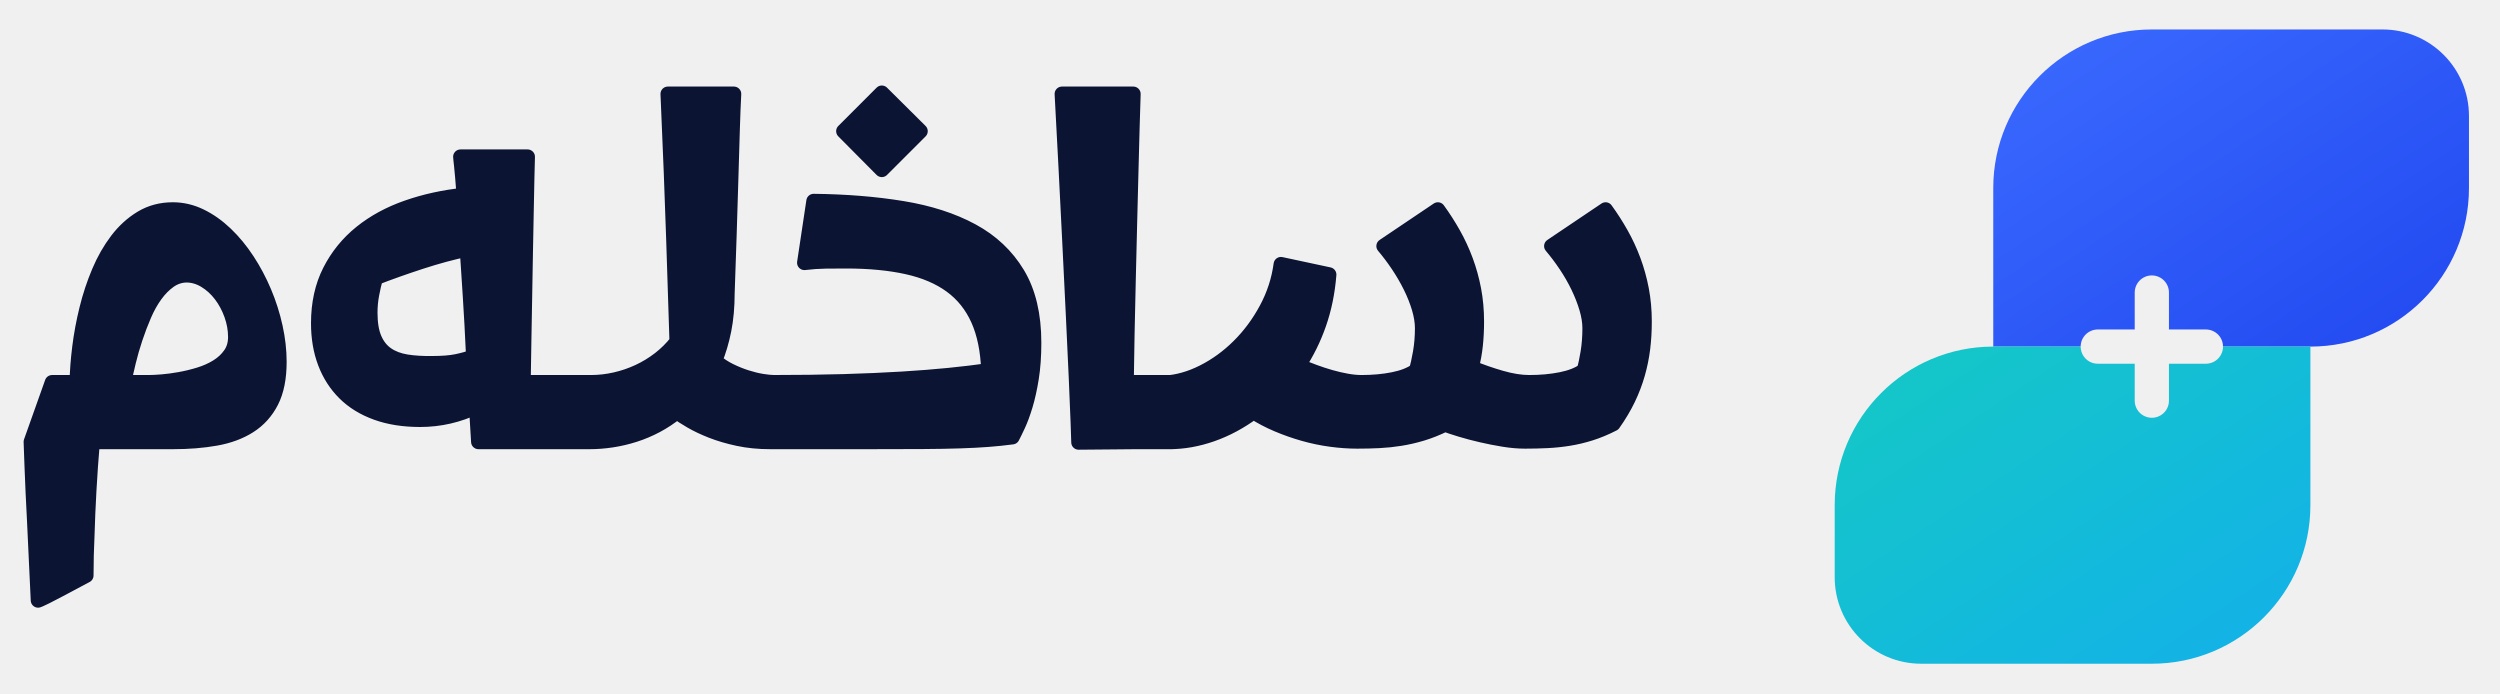
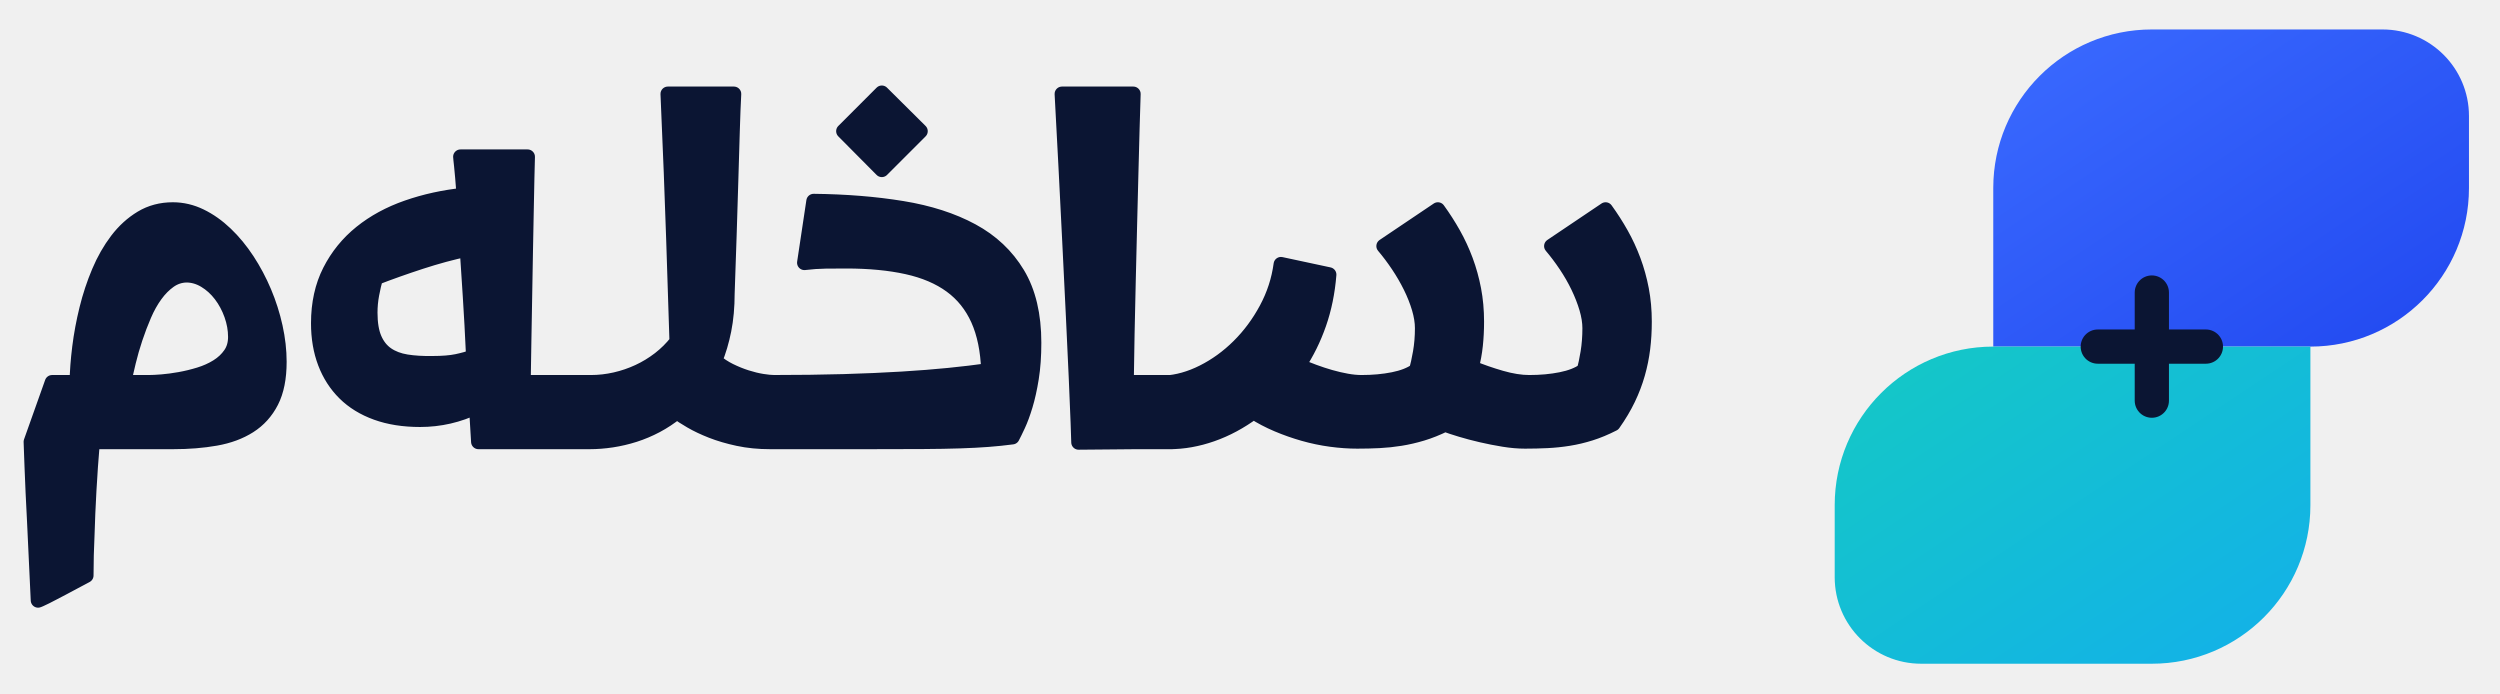
<svg xmlns="http://www.w3.org/2000/svg" width="678" height="188" viewBox="0 0 678.19 188.28" role="img" aria-label="ساخلەم">
  <path d="M11.479 39.747Q10.26 40.393 9.076 41.003Q7.892 41.613 6.995 42.079Q6.098 42.545 5.489 42.796Q4.879 43.048 4.879 43.048Q4.305 31.138 3.874 21.667Q3.659 17.65 3.48 13.775Q3.3 9.901 3.193 6.852Q3.085 3.803 3.013 1.937Q2.942 0.072 2.942 0.0L8.681 -16.143H15.425Q15.497 -20.519 16.143 -25.685Q16.789 -30.851 18.08 -36.088Q19.371 -41.326 21.416 -46.169Q23.461 -51.011 26.331 -54.778Q29.201 -58.545 32.967 -60.805Q36.734 -63.065 41.469 -63.065Q45.343 -63.065 48.967 -61.307Q52.59 -59.549 55.818 -56.464Q59.047 -53.379 61.702 -49.325Q64.356 -45.272 66.293 -40.68Q68.23 -36.088 69.307 -31.209Q70.383 -26.331 70.383 -21.739Q70.383 -15.138 68.23 -10.941Q66.078 -6.744 62.24 -4.305Q58.401 -1.865 53.128 -0.933Q47.855 0.0 41.613 0.0H19.658Q19.084 6.744 18.726 13.237Q18.367 19.73 18.223 24.896Q17.936 30.923 17.936 36.303ZM45.128 -45.272Q42.617 -45.2 40.536 -43.729Q38.456 -42.258 36.734 -39.891Q35.012 -37.523 33.685 -34.438Q32.357 -31.353 31.281 -28.124Q30.205 -24.896 29.452 -21.775Q28.698 -18.654 28.196 -16.143H34.94Q36.303 -16.143 38.528 -16.322Q40.752 -16.502 43.37 -16.968Q45.989 -17.434 48.68 -18.259Q51.37 -19.084 53.558 -20.448Q55.747 -21.811 57.11 -23.784Q58.473 -25.757 58.473 -28.483Q58.473 -31.496 57.397 -34.51Q56.321 -37.523 54.491 -39.927Q52.662 -42.33 50.222 -43.801Q47.783 -45.272 45.128 -45.272ZM124.479 0.0 123.905 -9.542Q116.659 -6.027 108.623 -6.027Q101.951 -6.027 96.785 -7.892Q91.62 -9.757 88.14 -13.201Q84.66 -16.645 82.831 -21.452Q81.001 -26.259 81.001 -32.214Q81.001 -40.249 84.122 -46.384Q87.243 -52.518 92.588 -56.823Q97.933 -61.128 105.144 -63.639Q112.354 -66.15 120.533 -67.011Q120.318 -70.024 120.139 -71.925Q119.959 -73.827 119.852 -74.975Q119.744 -76.122 119.672 -76.625Q119.601 -77.127 119.601 -77.414H137.824Q137.752 -75.549 137.681 -71.71Q137.609 -67.872 137.501 -62.778Q137.394 -57.684 137.286 -51.657Q137.178 -45.63 137.071 -39.46Q136.963 -33.29 136.855 -27.263Q136.748 -21.237 136.676 -16.143H154.039V0.0ZM123.116 -23.102Q122.686 -32.429 122.219 -39.604Q121.753 -46.778 121.394 -52.303Q115.296 -51.011 108.803 -48.895Q102.31 -46.778 96.57 -44.554Q95.996 -42.545 95.53 -40.07Q95.063 -37.595 95.063 -35.084Q95.063 -30.707 96.247 -27.981Q97.431 -25.255 99.619 -23.748Q101.808 -22.241 104.928 -21.739Q108.049 -21.237 111.995 -21.309Q116.085 -21.309 118.632 -21.847Q121.179 -22.385 123.116 -23.102ZM192.064 -40.249Q192.064 -34.869 191.167 -30.349Q190.27 -25.829 188.692 -22.026Q190.486 -20.448 192.746 -19.336Q195.006 -18.223 197.266 -17.506Q199.526 -16.789 201.534 -16.466Q203.543 -16.143 204.835 -16.143H206.485V0.0H203.687Q199.023 0.0 195.006 -0.861Q190.988 -1.722 187.795 -2.977Q184.602 -4.233 182.199 -5.632Q179.795 -7.031 178.36 -8.107Q175.706 -5.955 172.8 -4.412Q169.894 -2.87 166.845 -1.901Q163.796 -0.933 160.711 -0.466Q157.626 0.0 154.756 0.0H151.384V-16.143H155.043Q158.343 -16.143 161.644 -16.896Q164.944 -17.65 167.957 -19.049Q170.971 -20.448 173.625 -22.492Q176.28 -24.537 178.36 -27.192Q178.002 -38.384 177.464 -55.029Q176.926 -71.674 175.921 -94.489H193.858Q193.642 -90.472 193.463 -84.409Q193.284 -78.347 193.068 -71.136Q192.853 -63.926 192.602 -55.962Q192.351 -47.998 192.064 -40.249ZM223.632 -84.373 234.035 -94.776 244.51 -84.373 234.035 -73.898ZM275.361 -26.905Q275.361 -21.524 274.679 -17.291Q273.998 -13.058 273.029 -9.865Q272.061 -6.672 271.056 -4.52Q270.052 -2.368 269.478 -1.291Q266.178 -0.861 262.877 -0.61Q259.577 -0.359 255.272 -0.215Q250.967 -0.072 245.156 -0.036Q239.345 0.0 230.95 0.0H204.117V-16.143Q215.023 -16.143 223.668 -16.394Q232.313 -16.645 239.38 -17.076Q246.447 -17.506 252.187 -18.08Q257.927 -18.654 263.021 -19.371Q262.734 -27.55 260.187 -33.218Q257.64 -38.886 252.833 -42.402Q248.026 -45.917 240.887 -47.496Q233.748 -49.074 224.35 -49.074Q221.48 -49.074 218.718 -49.038Q215.955 -49.002 213.014 -48.644L215.525 -65.361Q228.583 -65.217 239.56 -63.423Q250.537 -61.63 258.501 -57.325Q266.465 -53.02 270.913 -45.63Q275.361 -38.241 275.361 -26.905ZM312.956 0.0H303.27Q299.396 0.0 295.45 0.072Q291.504 0.143 287.486 0.143Q287.486 -0.574 287.307 -5.273Q287.127 -9.973 286.804 -17.434Q286.482 -24.896 286.015 -34.402Q285.549 -43.909 285.047 -54.204Q284.544 -64.5 284.006 -74.867Q283.468 -85.234 282.966 -94.489H302.337Q302.194 -90.687 302.051 -85.091Q301.907 -79.495 301.728 -72.822Q301.548 -66.15 301.369 -58.724Q301.19 -51.298 301.01 -43.873Q300.831 -36.447 300.687 -29.344Q300.544 -22.241 300.472 -16.143H312.956ZM310.875 -15.999Q316.041 -16.286 321.314 -18.941Q326.588 -21.596 331 -25.972Q335.412 -30.349 338.497 -36.088Q341.583 -41.828 342.443 -48.213L355.501 -45.415Q354.927 -38.241 352.775 -32.07Q350.623 -25.9 347.179 -20.735Q349.116 -19.874 351.34 -19.049Q353.564 -18.223 355.824 -17.578Q358.084 -16.932 360.272 -16.537Q362.461 -16.143 364.326 -16.143Q368.99 -16.143 372.936 -16.932Q376.882 -17.721 379.177 -19.371Q379.751 -21.165 380.289 -24.286Q380.828 -27.407 380.828 -30.851Q380.828 -33.362 379.967 -36.268Q379.106 -39.173 377.635 -42.151Q376.164 -45.128 374.263 -47.962Q372.362 -50.796 370.353 -53.164L385.061 -63.065Q387.356 -59.908 389.294 -56.464Q391.231 -53.02 392.63 -49.254Q394.029 -45.487 394.818 -41.362Q395.607 -37.236 395.607 -32.644Q395.607 -29.272 395.284 -26.223Q394.962 -23.174 394.172 -20.161Q397.975 -18.582 402.208 -17.363Q406.441 -16.143 409.885 -16.143Q414.548 -16.143 418.494 -16.932Q422.44 -17.721 424.736 -19.371Q425.31 -21.165 425.812 -24.286Q426.315 -27.407 426.315 -30.851Q426.315 -33.362 425.454 -36.268Q424.593 -39.173 423.158 -42.151Q421.723 -45.128 419.822 -47.962Q417.92 -50.796 415.911 -53.164L430.619 -63.065Q432.915 -59.908 434.852 -56.464Q436.789 -53.02 438.188 -49.254Q439.588 -45.487 440.377 -41.362Q441.166 -37.236 441.166 -32.644Q441.166 -28.842 440.735 -25.362Q440.305 -21.883 439.336 -18.475Q438.368 -15.067 436.754 -11.695Q435.139 -8.323 432.7 -4.879Q429.471 -3.229 426.494 -2.296Q423.516 -1.363 420.611 -0.897Q417.705 -0.43 414.763 -0.287Q411.822 -0.143 408.737 -0.143Q406.01 -0.143 402.925 -0.646Q399.84 -1.148 396.899 -1.83Q393.957 -2.511 391.338 -3.3Q388.72 -4.09 386.998 -4.735Q383.769 -3.157 380.792 -2.26Q377.814 -1.363 374.909 -0.897Q372.003 -0.43 369.133 -0.287Q366.263 -0.143 363.178 -0.143Q359.734 -0.143 356.003 -0.646Q352.273 -1.148 348.614 -2.188Q344.955 -3.229 341.475 -4.699Q337.995 -6.17 334.982 -8.107Q329.529 -4.09 323.682 -2.045Q317.835 0.0 312.167 0.0H310.875Z" transform="translate(5.06 120.00)" fill="#0B1533" stroke="#0B1533" stroke-width="4" stroke-linejoin="round" />
  <g transform="translate(458.75 -31.15) scale(0.4894)">
    <defs>
      <linearGradient id="kt" x1="0" y1="0" x2="1" y2="1">
        <stop offset="0" stop-color="#3B6BFF" />
        <stop offset="1" stop-color="#2148F0" />
      </linearGradient>
      <linearGradient id="kb" x1="0" y1="0" x2="1" y2="1">
        <stop offset="0" stop-color="#14C9C4" />
        <stop offset="1" stop-color="#13B0EA" />
      </linearGradient>
-       <mask id="km" maskUnits="userSpaceOnUse" x="0" y="0" width="512" height="512">
-         <rect width="512" height="512" fill="#fff" />
-         <path d="M256 226 V286 M226 256 H286" stroke="#000" stroke-width="19" stroke-linecap="round" />
-       </mask>
    </defs>
-     <g mask="url(#km)">
+     <g>
      <path d="M256 80 H384 A48 48 0 0 1 432 128 V168 A88 88 0 0 1 344 256 H168 A0 0 0 0 1 168 256 V168 A88 88 0 0 1 256 80Z" fill="url(#kt)" />
      <path d="M256 432 H128 A48 48 0 0 1 80 384 V344 A88 88 0 0 1 168 256 H344 V344 A88 88 0 0 1 256 432Z" fill="url(#kb)" />
    </g>
+     <path d="M256 226 V286 M226 256 H286" stroke="#0B1533" stroke-width="19" stroke-linecap="round" />
  </g>
</svg>
